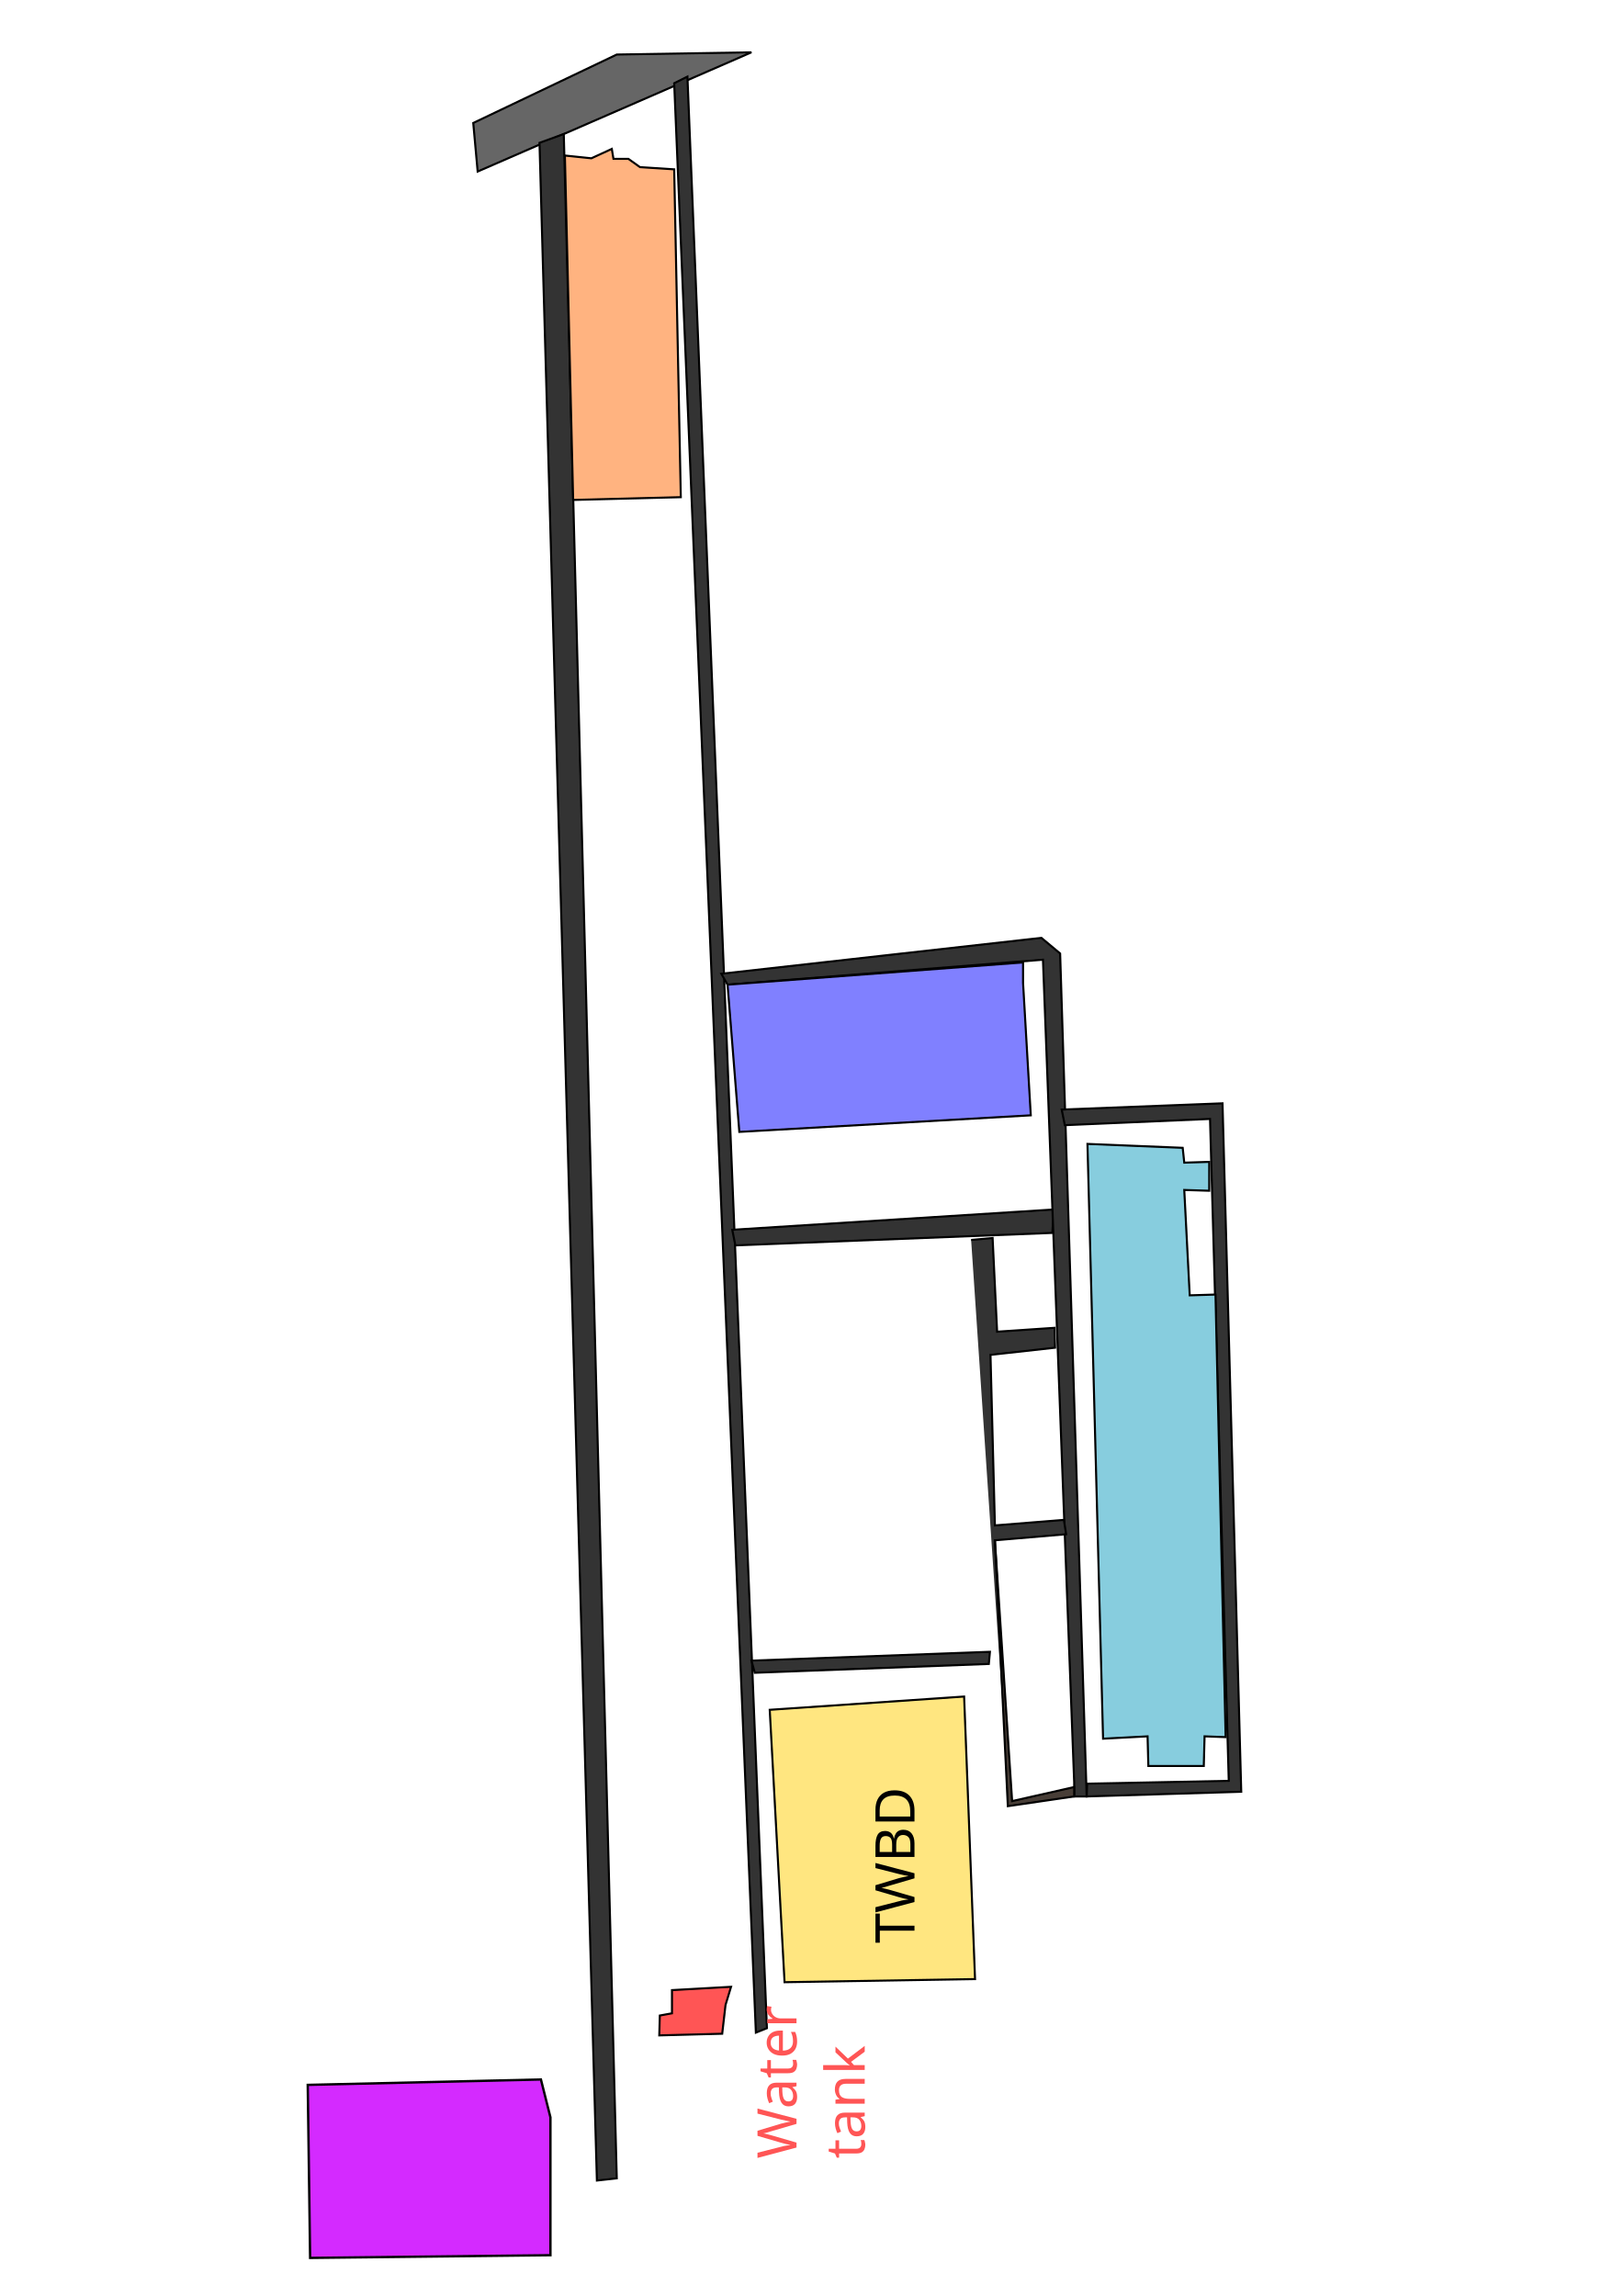
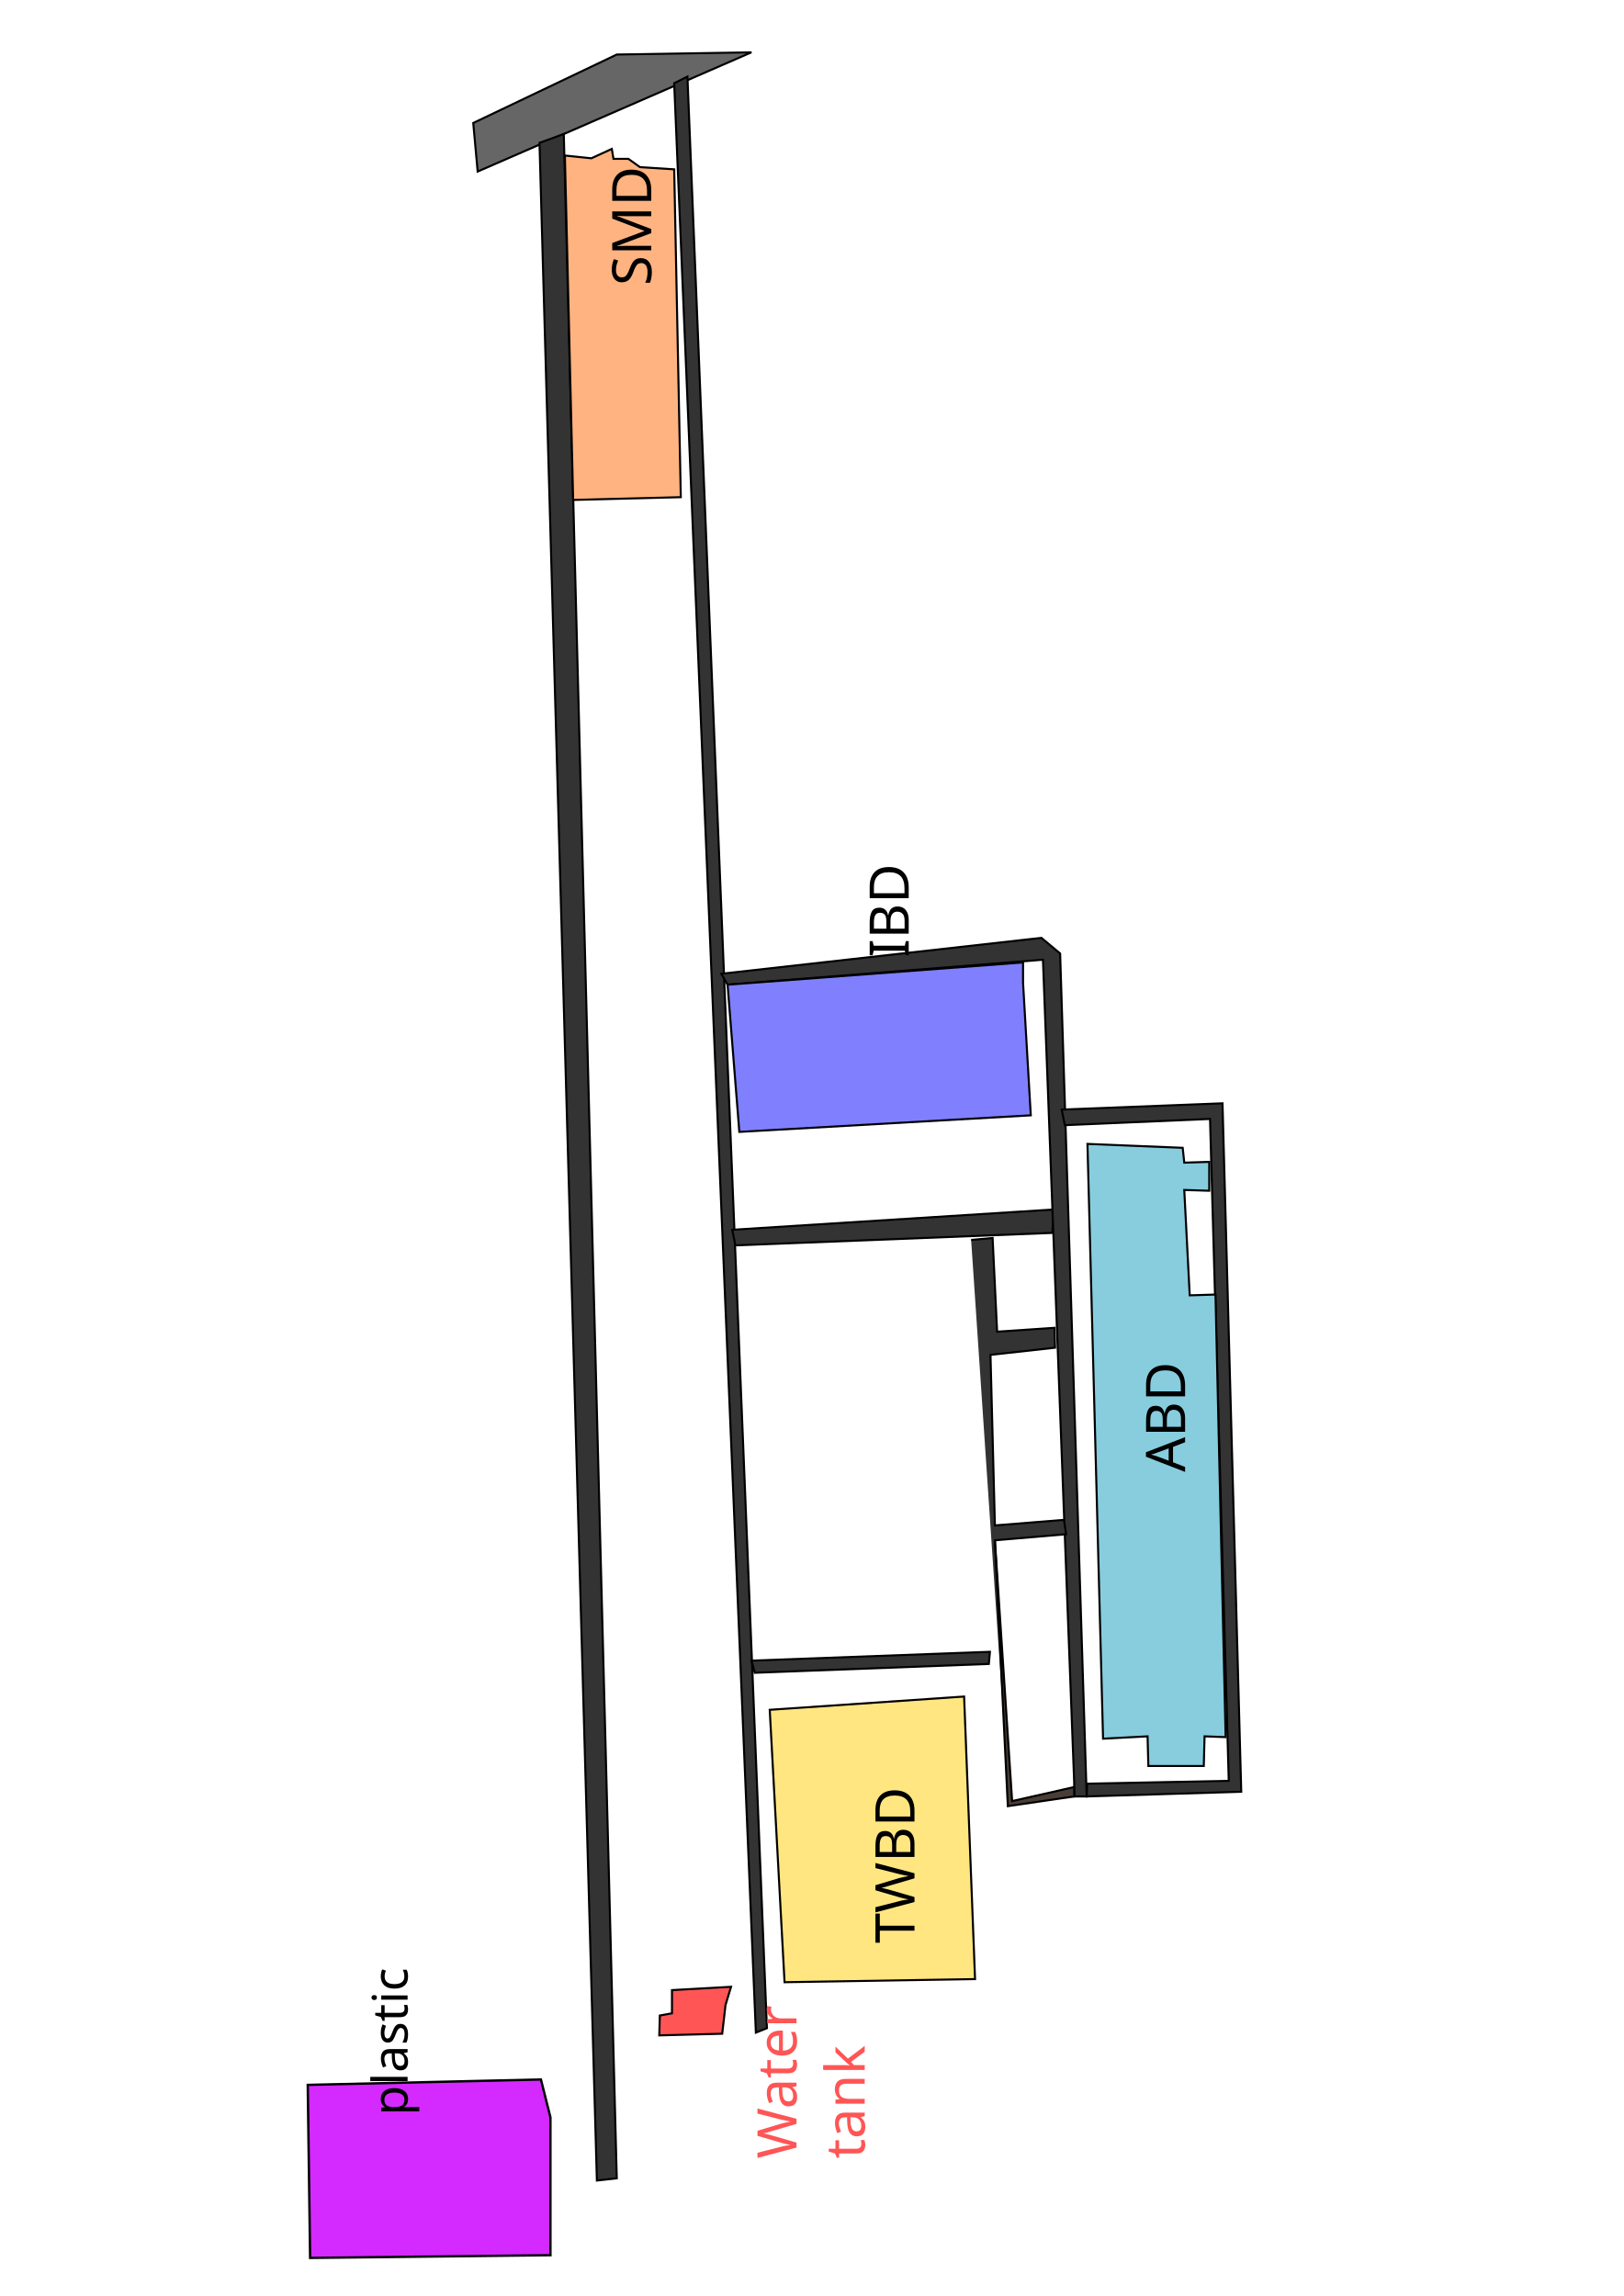
<svg xmlns="http://www.w3.org/2000/svg" width="210mm" height="297mm" viewBox="0 0 210 297" version="1.1" id="svg5">
  <defs id="defs2">
    <pattern id="EMFhbasepattern" patternUnits="userSpaceOnUse" width="6" height="6" x="0" y="0" />
  </defs>
  <g id="layer3">
    <path style="display:inline;fill:#666666;stroke:#000000;stroke-width:0.265px;stroke-linecap:butt;stroke-linejoin:miter;stroke-opacity:1" d="M 61.778,22.189 97.19,6.768 79.77,7.054 61.207,15.907 Z" id="path3121" />
    <path style="display:inline;fill:#333333;stroke:#000000;stroke-width:0.265px;stroke-linecap:butt;stroke-linejoin:miter;stroke-opacity:1" d="M 79.77,281.779 72.916,17.335 69.774,18.477 77.199,282.064 Z" id="path3189" />
    <path style="display:inline;fill:#333333;stroke:#000000;stroke-width:0.265px;stroke-linecap:butt;stroke-linejoin:miter;stroke-opacity:1" d="M 97.761,262.931 87.195,10.766 88.908,9.91 99.189,262.36 Z" id="path3224" />
    <path style="display:inline;fill:#333333;stroke:#000000;stroke-width:0.265px;stroke-linecap:butt;stroke-linejoin:miter;stroke-opacity:1" d="m 94.705,159.079 41.598,-2.625 -0.202,3.029 -40.992,1.615 z" id="path3311" />
    <path style="display:inline;fill:#333333;stroke:#000000;stroke-width:0.265px;stroke-linecap:butt;stroke-linejoin:miter;stroke-opacity:1" d="m 94.099,127.375 40.791,-3.231 4.039,106.419 v 1.817 h 1.615 l -3.433,-109.044 -2.423,-2.019 -41.396,4.644 z" id="path3346" />
    <path style="display:inline;fill:#333333;stroke:#000000;stroke-width:0.265px;stroke-linecap:butt;stroke-linejoin:miter;stroke-opacity:1" d="m 140.544,232.38 19.991,-0.606 -2.423,-89.053 -20.799,0.808 0.404,2.019 18.78,-0.808 2.423,85.62 -18.322,0.371 z" id="path3381" />
    <path style="display:inline;fill:#333333;stroke:#000000;stroke-width:0.265px;stroke-linecap:butt;stroke-linejoin:miter;stroke-opacity:1" d="m 130.388,231.339 -1.713,-32.092 9.21,-0.785 -0.286,-1.856 -8.924,0.714 -0.571,-22.061 8.353,-0.928 -0.071,-2.57 -7.425,0.5 -0.583,-12.121 -2.777,0.252 v 0" id="path3418" />
    <path style="display:inline;fill:#333333;stroke:#000000;stroke-width:0.265px;stroke-linecap:butt;stroke-linejoin:miter;stroke-opacity:1" d="m 97.618,216.382 30.271,-1.142 0.143,-1.571 -30.842,1.142 z" id="path3662" />
    <path style="display:inline;fill:#ff5555;stroke:#000000;stroke-width:0.265px;stroke-linecap:butt;stroke-linejoin:miter;stroke-opacity:1" d="m 93.406,263.074 -8.139,0.214 0.071,-2.57 1.571,-0.286 v -2.999 l 7.639,-0.428 -0.714,2.356 z" id="path3730" />
    <path style="display:inline;fill:#ffb380;stroke:#000000;stroke-width:0.265px;stroke-linecap:butt;stroke-linejoin:miter;stroke-opacity:1" d="M 74.129,64.669 88.051,64.312 87.195,21.904 82.768,21.618 81.269,20.547 h -1.928 l -0.214,-1.285 -2.642,1.214 -3.427,-0.357 z" id="path80" />
    <path style="display:inline;fill:#87cdde;stroke:#000000;stroke-width:0.265px;stroke-linecap:butt;stroke-linejoin:miter;stroke-opacity:1" d="m 142.664,224.909 -2.019,-76.937 12.318,0.505 0.202,1.918 3.231,-0.101 v 3.736 l -3.231,-0.101 0.707,13.63 3.332,-0.101 1.313,57.248 -2.726,-0.101 -0.101,3.837 h -7.169 l -0.101,-3.837 z" id="path142" />
    <path style="display:inline;fill:#8080ff;stroke:#000000;stroke-width:0.265px;stroke-linecap:butt;stroke-linejoin:miter;stroke-opacity:1" d="m 132.316,127.139 1,17.135 -37.696,2.142 -1.52,-19.04 38.216,-2.878 z" id="path205" />
    <path style="display:inline;fill:#d42aff;stroke:#000000;stroke-width:0.304px;stroke-linecap:butt;stroke-linejoin:miter;stroke-opacity:1" d="m 71.19,273.887 v 17.835 l -31.081,0.35 -0.231,-16.765 -0.077,-5.616 30.158,-0.699 z" id="path269" />
    <text xml:space="preserve" style="font-style:normal;font-weight:normal;font-size:6.35px;line-height:1.25;font-family:sans-serif;display:inline;fill:#000000;fill-opacity:1;stroke:none;stroke-width:0.265" x="-290.167" y="52.712" id="text8498" class="text8498" transform="rotate(-90)">
      <tspan id="tspan8496" style="font-size:6.35px;stroke-width:0.265" x="-290.167" y="52.712">
-          
+          plastic
         </tspan>
      <tspan style="font-size:6.35px;stroke-width:0.265" x="-290.167" y="60.649" id="tspan8852">
          
         </tspan>
    </text>
    <text xml:space="preserve" style="font-style:normal;font-weight:normal;font-size:7.056px;line-height:1.25;font-family:sans-serif;display:inline;fill:#000000;fill-opacity:1;stroke:none;stroke-width:0.265" x="-208.741" y="153.273" id="text16655" transform="rotate(-90)">
      <tspan id="tspan16653" style="font-size:7.056px;stroke-width:0.265" x="-208.741" y="153.273">
-          
+          ABD
         </tspan>
    </text>
    <text xml:space="preserve" style="font-size:7.056px;line-height:1.25;font-family:sans-serif;display:inline;stroke-width:0.265" x="-142.191" y="117.527" id="text30441" transform="rotate(-90)">
      <tspan id="tspan30439" style="stroke-width:0.265" x="-142.191" y="117.527">
-          
+          IBD
         </tspan>
    </text>
    <text xml:space="preserve" style="font-size:7.056px;line-height:1.25;font-family:sans-serif;display:inline;stroke-width:0.265" x="-55.277" y="84.229" id="text31831" transform="rotate(-90)">
      <tspan id="tspan31829" style="stroke-width:0.265" x="-55.277" y="84.229">
-          
+          SMD
         </tspan>
    </text>
    <text xml:space="preserve" style="font-size:7.056px;line-height:1.25;font-family:sans-serif;display:inline;fill:#ff5555;fill-opacity:1;stroke-width:0.265" x="-279.22" y="103.017" id="text35417" transform="rotate(-90)">
      <tspan id="tspan35415" style="fill:#ff5555;fill-opacity:1;stroke-width:0.265" x="-279.22" y="103.017">Water</tspan>
      <tspan style="fill:#ff5555;fill-opacity:1;stroke-width:0.265" x="-279.22" y="111.837" id="tspan35419">tank</tspan>
      <tspan style="fill:#ff5555;fill-opacity:1;stroke-width:0.265" x="-279.22" y="120.656" id="tspan35421" />
    </text>
    <path style="display:inline;fill:#ffe680;stroke:#000000;stroke-width:0.265px;stroke-linecap:butt;stroke-linejoin:miter;stroke-opacity:1" d="m 101.47,256.41 -1.918,-35.237 25.141,-1.716 1.414,36.55 z" id="path44161" />
    <text xml:space="preserve" style="font-size:7.056px;line-height:1.25;font-family:sans-serif;display:inline;stroke-width:0.265" x="-251.379" y="118.275" id="text44946" transform="rotate(-90)">
      <tspan id="tspan44944" style="stroke-width:0.265" x="-251.379" y="118.275">TWBD</tspan>
    </text>
    <path style="fill:#483e37;stroke:#000000;stroke-width:0.265px;stroke-linecap:butt;stroke-linejoin:miter;stroke-opacity:1" d="m 138.928,232.38 -8.58,1.257 -1.673,-34.39 v 0 l 2.229,33.734 8.027,-1.817 z" id="path46551" />
  </g>
</svg>
